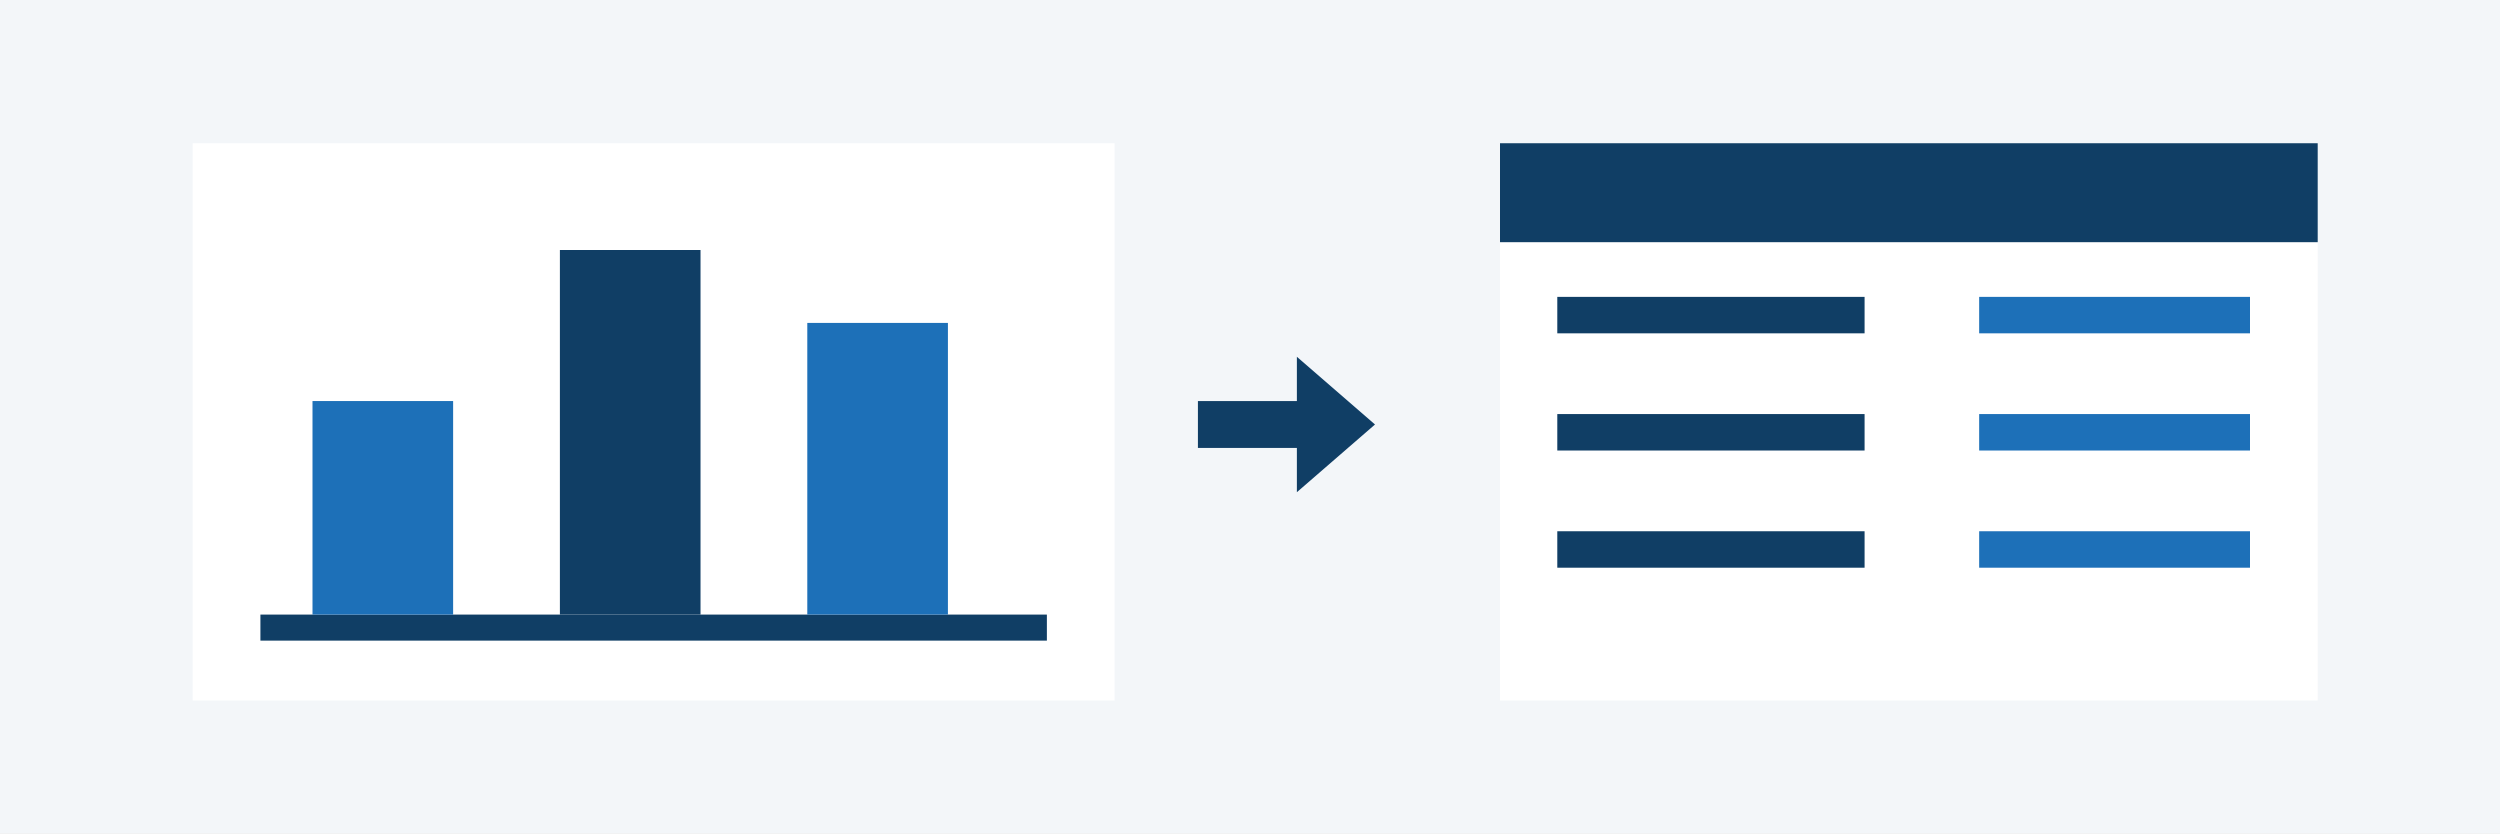
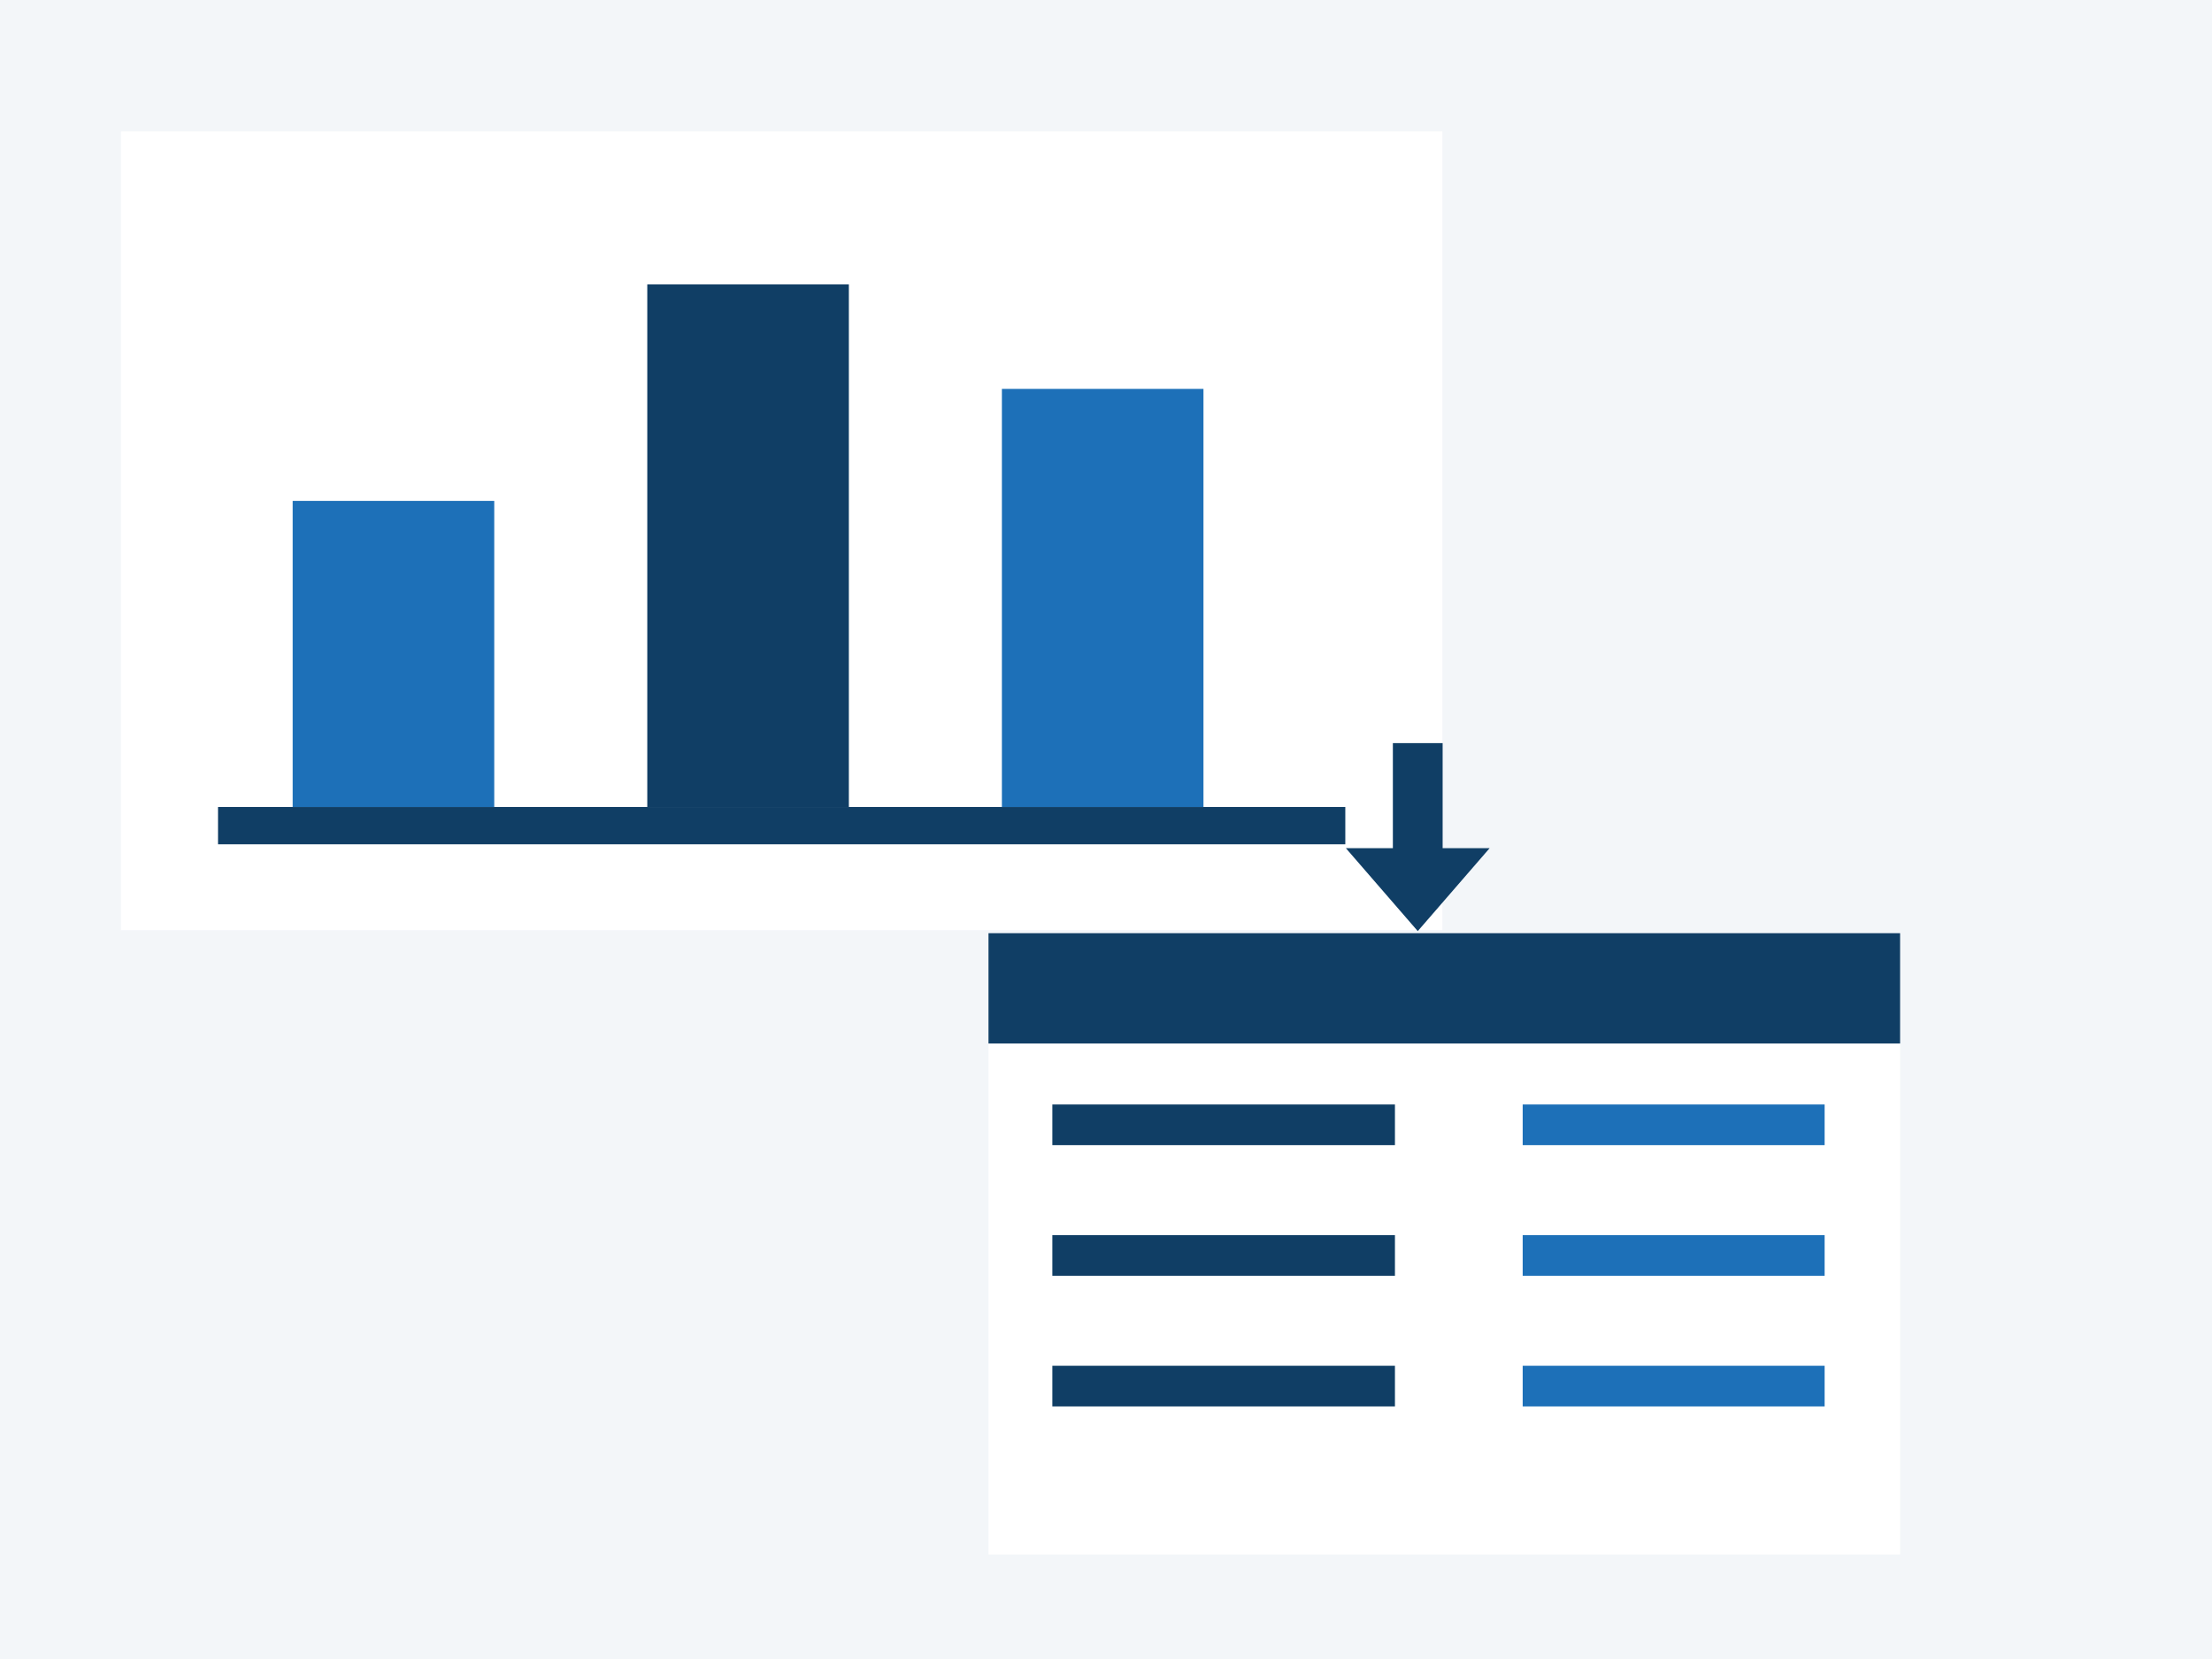
- <svg xmlns="http://www.w3.org/2000/svg" viewBox="0 0 960 320" width="960" height="320" role="img" aria-labelledby="guide-data-title guide-data-description">
-   <rect x="0" y="0" width="960" height="320" fill="#F3F6F9" />
-   <rect x="74" y="55" width="354" height="214" fill="#FFFFFF" />
-   <rect x="100" y="236" width="302" height="10" fill="#103E65" />
-   <rect x="120" y="154" width="54" height="82" fill="#1D70B8" />
-   <rect x="215" y="96" width="54" height="140" fill="#103E65" />
-   <rect x="310" y="124" width="54" height="112" fill="#1D70B8" />
-   <path d="M460 154h38v-17l30 26-30 26v-17H460z" fill="#103E65" />
-   <rect x="576" y="55" width="314" height="214" fill="#FFFFFF" />
-   <rect x="576" y="55" width="314" height="38" fill="#103E65" />
-   <rect x="598" y="114" width="118" height="14" fill="#103E65" />
-   <rect x="760" y="114" width="104" height="14" fill="#1D70B8" />
-   <rect x="598" y="159" width="118" height="14" fill="#103E65" />
-   <rect x="760" y="159" width="104" height="14" fill="#1D70B8" />
-   <rect x="598" y="204" width="118" height="14" fill="#103E65" />
-   <rect x="760" y="204" width="104" height="14" fill="#1D70B8" />
+ <svg xmlns="http://www.w3.org/2000/svg" viewBox="0 0 640 480" width="640" height="480" role="img" aria-labelledby="guide-data-title guide-data-description">
+   <rect x="0" y="0" width="640" height="480" fill="#F3F6F9" />
+   <g transform="translate(35 38) scale(1.08) translate(-74 -55)">
+     <rect x="74" y="55" width="354" height="214" fill="#FFFFFF" />
+     <rect x="100" y="236" width="302" height="10" fill="#103E65" />
+     <rect x="120" y="154" width="54" height="82" fill="#1D70B8" />
+     <rect x="215" y="96" width="54" height="140" fill="#103E65" />
+     <rect x="310" y="124" width="54" height="112" fill="#1D70B8" />
+   </g>
+   <g transform="translate(431 215) rotate(90) scale(0.8) translate(-460 -137)">
+     <path d="M460 154h38v-17l30 26-30 26v-17H460z" fill="#103E65" />
+   </g>
+   <g transform="translate(286 270) scale(0.84) translate(-576 -55)">
+     <rect x="576" y="55" width="314" height="214" fill="#FFFFFF" />
+     <rect x="576" y="55" width="314" height="38" fill="#103E65" />
+     <rect x="598" y="114" width="118" height="14" fill="#103E65" />
+     <rect x="760" y="114" width="104" height="14" fill="#1D70B8" />
+     <rect x="598" y="159" width="118" height="14" fill="#103E65" />
+     <rect x="760" y="159" width="104" height="14" fill="#1D70B8" />
+     <rect x="598" y="204" width="118" height="14" fill="#103E65" />
+     <rect x="760" y="204" width="104" height="14" fill="#1D70B8" />
+   </g>
</svg>
